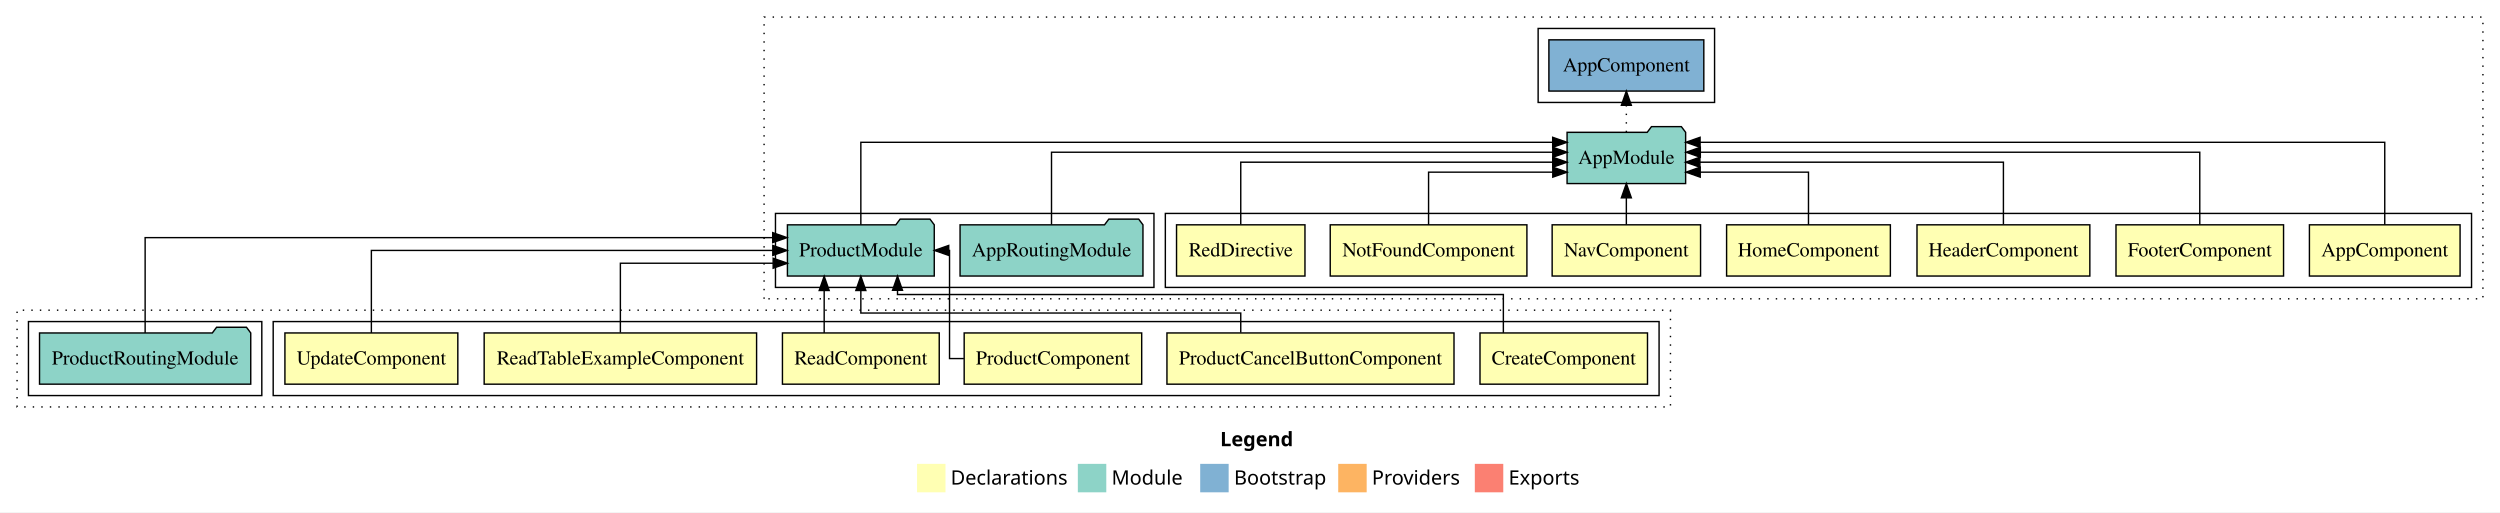
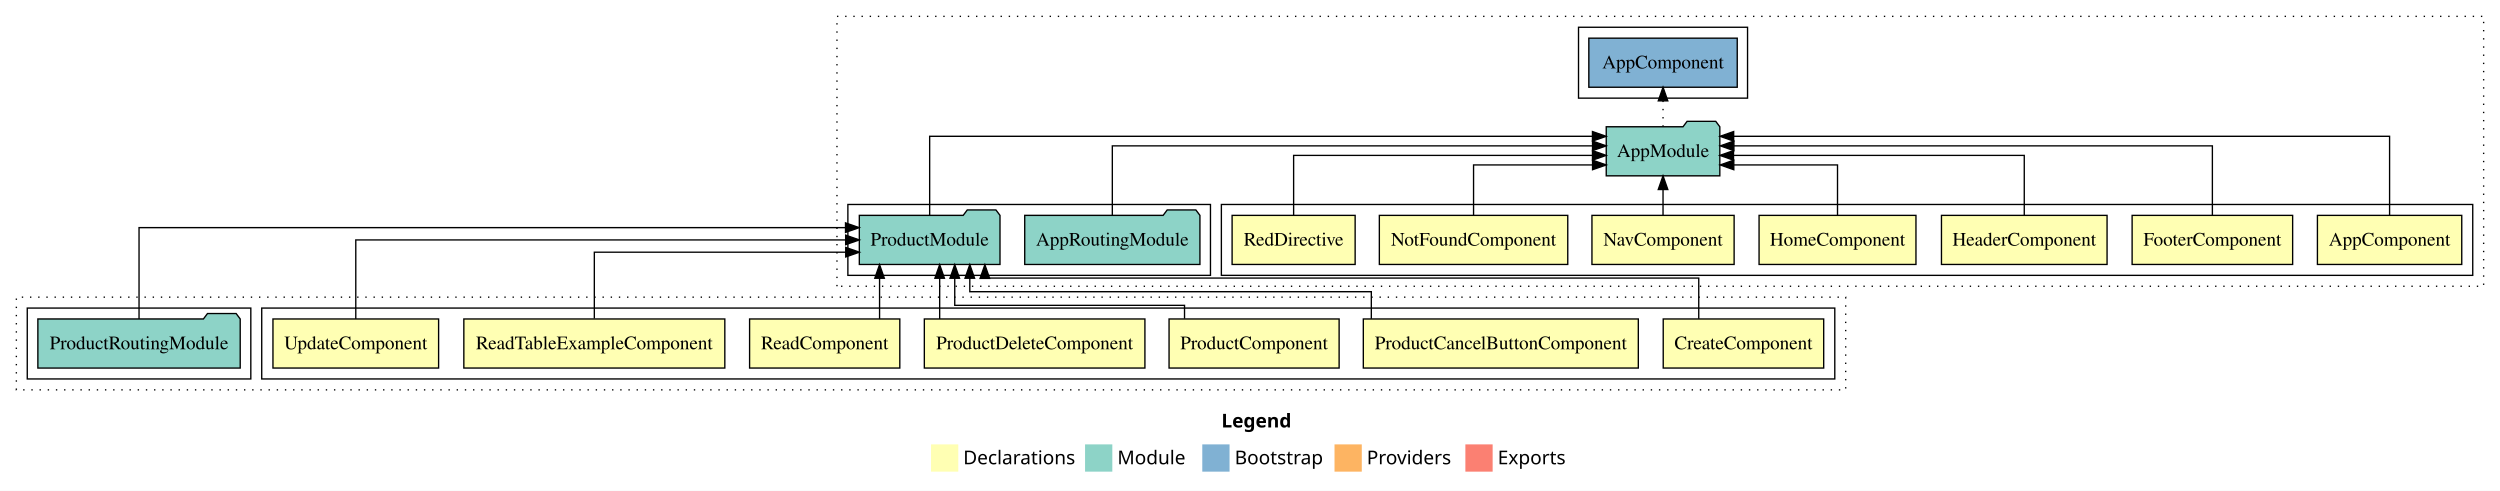
- <svg xmlns="http://www.w3.org/2000/svg" width="1757pt" height="360pt" viewBox="0.00 0.00 1757.00 360.00">
+ <svg xmlns="http://www.w3.org/2000/svg" width="1834pt" height="360pt" viewBox="0.00 0.00 1834.00 360.00">
  <g id="graph0" class="graph" transform="scale(1 1) rotate(0) translate(4 356)">
-     <polygon fill="white" stroke="transparent" points="-4,4 -4,-356 1753,-356 1753,4 -4,4" />
-     <text text-anchor="start" x="853.51" y="-42.4" font-family="sans-serif" font-weight="bold" font-size="14.00">Legend</text>
-     <polygon fill="#ffffb3" stroke="transparent" points="640.5,-10 640.5,-30 660.5,-30 660.5,-10 640.5,-10" />
-     <text text-anchor="start" x="664.13" y="-15.4" font-family="sans-serif" font-size="14.00">  Declarations</text>
-     <polygon fill="#8dd3c7" stroke="transparent" points="753.5,-10 753.5,-30 773.5,-30 773.5,-10 753.5,-10" />
-     <text text-anchor="start" x="777.23" y="-15.4" font-family="sans-serif" font-size="14.00">  Module</text>
-     <polygon fill="#80b1d3" stroke="transparent" points="839.5,-10 839.5,-30 859.5,-30 859.5,-10 839.5,-10" />
-     <text text-anchor="start" x="863.28" y="-15.4" font-family="sans-serif" font-size="14.00">  Bootstrap</text>
-     <polygon fill="#fdb462" stroke="transparent" points="936.5,-10 936.5,-30 956.5,-30 956.5,-10 936.5,-10" />
-     <text text-anchor="start" x="960.17" y="-15.4" font-family="sans-serif" font-size="14.00">  Providers</text>
-     <polygon fill="#fb8072" stroke="transparent" points="1032.5,-10 1032.5,-30 1052.5,-30 1052.5,-10 1032.5,-10" />
-     <text text-anchor="start" x="1056.23" y="-15.4" font-family="sans-serif" font-size="14.00">  Exports</text>
+     <polygon fill="white" stroke="transparent" points="-4,4 -4,-356 1830,-356 1830,4 -4,4" />
+     <text text-anchor="start" x="892.01" y="-42.4" font-family="sans-serif" font-weight="bold" font-size="14.00">Legend</text>
+     <polygon fill="#ffffb3" stroke="transparent" points="679,-10 679,-30 699,-30 699,-10 679,-10" />
+     <text text-anchor="start" x="702.63" y="-15.4" font-family="sans-serif" font-size="14.00">  Declarations</text>
+     <polygon fill="#8dd3c7" stroke="transparent" points="792,-10 792,-30 812,-30 812,-10 792,-10" />
+     <text text-anchor="start" x="815.73" y="-15.4" font-family="sans-serif" font-size="14.00">  Module</text>
+     <polygon fill="#80b1d3" stroke="transparent" points="878,-10 878,-30 898,-30 898,-10 878,-10" />
+     <text text-anchor="start" x="901.78" y="-15.4" font-family="sans-serif" font-size="14.00">  Bootstrap</text>
+     <polygon fill="#fdb462" stroke="transparent" points="975,-10 975,-30 995,-30 995,-10 975,-10" />
+     <text text-anchor="start" x="998.67" y="-15.4" font-family="sans-serif" font-size="14.00">  Providers</text>
+     <polygon fill="#fb8072" stroke="transparent" points="1071,-10 1071,-30 1091,-30 1091,-10 1071,-10" />
+     <text text-anchor="start" x="1094.73" y="-15.4" font-family="sans-serif" font-size="14.00">  Exports</text>
    <g id="clust1" class="cluster">
-       <polygon fill="none" stroke="black" stroke-dasharray="1,5" points="533,-146 533,-344 1741,-344 1741,-146 533,-146" />
+       <polygon fill="none" stroke="black" stroke-dasharray="1,5" points="610,-146 610,-344 1818,-344 1818,-146 610,-146" />
    </g>
    <g id="clust2" class="cluster">
-       <polygon fill="none" stroke="black" points="815,-154 815,-206 1733,-206 1733,-154 815,-154" />
+       <polygon fill="none" stroke="black" points="892,-154 892,-206 1810,-206 1810,-154 892,-154" />
    </g>
    <g id="clust10" class="cluster">
-       <polygon fill="none" stroke="black" points="541,-154 541,-206 807,-206 807,-154 541,-154" />
+       <polygon fill="none" stroke="black" points="618,-154 618,-206 884,-206 884,-154 618,-154" />
    </g>
    <g id="clust12" class="cluster">
-       <polygon fill="none" stroke="black" points="1077,-284 1077,-336 1201,-336 1201,-284 1077,-284" />
+       <polygon fill="none" stroke="black" points="1154,-284 1154,-336 1278,-336 1278,-284 1154,-284" />
    </g>
    <g id="clust20" class="cluster">
-       <polygon fill="none" stroke="black" stroke-dasharray="1,5" points="8,-70 8,-138 1170,-138 1170,-70 8,-70" />
+       <polygon fill="none" stroke="black" stroke-dasharray="1,5" points="8,-70 8,-138 1350,-138 1350,-70 8,-70" />
    </g>
    <g id="clust21" class="cluster">
-       <polygon fill="none" stroke="black" points="188,-78 188,-130 1162,-130 1162,-78 188,-78" />
+       <polygon fill="none" stroke="black" points="188,-78 188,-130 1342,-130 1342,-78 188,-78" />
    </g>
-     <g id="clust28" class="cluster">
+     <g id="clust29" class="cluster">
      <polygon fill="none" stroke="black" points="16,-78 16,-130 180,-130 180,-78 16,-78" />
    </g>
    <g id="node1" class="node">
-       <polygon fill="#ffffb3" stroke="black" points="1724.94,-198 1619.06,-198 1619.06,-162 1724.94,-162 1724.94,-198" />
-       <text text-anchor="middle" x="1672" y="-175.8" font-family="Times,serif" font-size="14.00">AppComponent</text>
+       <polygon fill="#ffffb3" stroke="black" points="1801.94,-198 1696.06,-198 1696.06,-162 1801.94,-162 1801.94,-198" />
+       <text text-anchor="middle" x="1749" y="-175.8" font-family="Times,serif" font-size="14.00">AppComponent</text>
    </g>
    <g id="node8" class="node">
-       <polygon fill="#8dd3c7" stroke="black" points="1180.66,-263 1177.66,-267 1156.66,-267 1153.66,-263 1097.34,-263 1097.34,-227 1180.66,-227 1180.66,-263" />
-       <text text-anchor="middle" x="1139" y="-240.8" font-family="Times,serif" font-size="14.00">AppModule</text>
+       <polygon fill="#8dd3c7" stroke="black" points="1257.66,-263 1254.66,-267 1233.66,-267 1230.66,-263 1174.34,-263 1174.34,-227 1257.66,-227 1257.66,-263" />
+       <text text-anchor="middle" x="1216" y="-240.8" font-family="Times,serif" font-size="14.00">AppModule</text>
    </g>
    <g id="edge1" class="edge">
-       <path fill="none" stroke="black" d="M1672,-198.01C1672,-220.49 1672,-256 1672,-256 1672,-256 1190.82,-256 1190.82,-256" />
-       <polygon fill="black" stroke="black" points="1190.82,-252.5 1180.82,-256 1190.82,-259.5 1190.82,-252.5" />
+       <path fill="none" stroke="black" d="M1749,-198.01C1749,-220.49 1749,-256 1749,-256 1749,-256 1267.82,-256 1267.82,-256" />
+       <polygon fill="black" stroke="black" points="1267.82,-252.5 1257.82,-256 1267.82,-259.5 1267.82,-252.5" />
    </g>
    <g id="node2" class="node">
-       <polygon fill="#ffffb3" stroke="black" points="1600.88,-198 1483.12,-198 1483.12,-162 1600.88,-162 1600.88,-198" />
-       <text text-anchor="middle" x="1542" y="-175.8" font-family="Times,serif" font-size="14.00">FooterComponent</text>
+       <polygon fill="#ffffb3" stroke="black" points="1677.88,-198 1560.12,-198 1560.12,-162 1677.88,-162 1677.88,-198" />
+       <text text-anchor="middle" x="1619" y="-175.8" font-family="Times,serif" font-size="14.00">FooterComponent</text>
    </g>
    <g id="edge2" class="edge">
-       <path fill="none" stroke="black" d="M1542,-198.13C1542,-218.57 1542,-249 1542,-249 1542,-249 1190.99,-249 1190.99,-249" />
-       <polygon fill="black" stroke="black" points="1190.99,-245.5 1180.99,-249 1190.99,-252.5 1190.99,-245.5" />
+       <path fill="none" stroke="black" d="M1619,-198.13C1619,-218.57 1619,-249 1619,-249 1619,-249 1267.99,-249 1267.99,-249" />
+       <polygon fill="black" stroke="black" points="1267.99,-245.5 1257.99,-249 1267.99,-252.5 1267.99,-245.5" />
    </g>
    <g id="node3" class="node">
-       <polygon fill="#ffffb3" stroke="black" points="1464.74,-198 1343.26,-198 1343.26,-162 1464.74,-162 1464.74,-198" />
-       <text text-anchor="middle" x="1404" y="-175.8" font-family="Times,serif" font-size="14.00">HeaderComponent</text>
+       <polygon fill="#ffffb3" stroke="black" points="1541.74,-198 1420.26,-198 1420.26,-162 1541.74,-162 1541.74,-198" />
+       <text text-anchor="middle" x="1481" y="-175.8" font-family="Times,serif" font-size="14.00">HeaderComponent</text>
    </g>
    <g id="edge3" class="edge">
-       <path fill="none" stroke="black" d="M1404,-198.27C1404,-216.56 1404,-242 1404,-242 1404,-242 1190.7,-242 1190.7,-242" />
-       <polygon fill="black" stroke="black" points="1190.7,-238.5 1180.7,-242 1190.7,-245.5 1190.7,-238.5" />
+       <path fill="none" stroke="black" d="M1481,-198.27C1481,-216.56 1481,-242 1481,-242 1481,-242 1267.7,-242 1267.7,-242" />
+       <polygon fill="black" stroke="black" points="1267.7,-238.5 1257.7,-242 1267.7,-245.5 1267.7,-238.5" />
    </g>
    <g id="node4" class="node">
-       <polygon fill="#ffffb3" stroke="black" points="1324.55,-198 1209.45,-198 1209.45,-162 1324.55,-162 1324.55,-198" />
-       <text text-anchor="middle" x="1267" y="-175.8" font-family="Times,serif" font-size="14.00">HomeComponent</text>
+       <polygon fill="#ffffb3" stroke="black" points="1401.55,-198 1286.45,-198 1286.45,-162 1401.55,-162 1401.55,-198" />
+       <text text-anchor="middle" x="1344" y="-175.8" font-family="Times,serif" font-size="14.00">HomeComponent</text>
    </g>
    <g id="edge4" class="edge">
-       <path fill="none" stroke="black" d="M1267,-198.01C1267,-214.05 1267,-235 1267,-235 1267,-235 1190.91,-235 1190.91,-235" />
-       <polygon fill="black" stroke="black" points="1190.91,-231.5 1180.91,-235 1190.91,-238.5 1190.91,-231.5" />
+       <path fill="none" stroke="black" d="M1344,-198.01C1344,-214.05 1344,-235 1344,-235 1344,-235 1267.91,-235 1267.91,-235" />
+       <polygon fill="black" stroke="black" points="1267.91,-231.5 1257.91,-235 1267.91,-238.5 1267.91,-231.5" />
    </g>
    <g id="node5" class="node">
-       <polygon fill="#ffffb3" stroke="black" points="1191.15,-198 1086.85,-198 1086.85,-162 1191.15,-162 1191.15,-198" />
-       <text text-anchor="middle" x="1139" y="-175.8" font-family="Times,serif" font-size="14.00">NavComponent</text>
+       <polygon fill="#ffffb3" stroke="black" points="1268.15,-198 1163.85,-198 1163.85,-162 1268.15,-162 1268.15,-198" />
+       <text text-anchor="middle" x="1216" y="-175.8" font-family="Times,serif" font-size="14.00">NavComponent</text>
    </g>
    <g id="edge5" class="edge">
-       <path fill="none" stroke="black" d="M1139,-198.11C1139,-198.11 1139,-216.99 1139,-216.99" />
-       <polygon fill="black" stroke="black" points="1135.5,-216.99 1139,-226.99 1142.5,-216.99 1135.5,-216.99" />
+       <path fill="none" stroke="black" d="M1216,-198.11C1216,-198.11 1216,-216.99 1216,-216.99" />
+       <polygon fill="black" stroke="black" points="1212.5,-216.99 1216,-226.99 1219.5,-216.99 1212.5,-216.99" />
    </g>
    <g id="node6" class="node">
-       <polygon fill="#ffffb3" stroke="black" points="1069.11,-198 930.89,-198 930.89,-162 1069.11,-162 1069.11,-198" />
-       <text text-anchor="middle" x="1000" y="-175.8" font-family="Times,serif" font-size="14.00">NotFoundComponent</text>
+       <polygon fill="#ffffb3" stroke="black" points="1146.11,-198 1007.89,-198 1007.89,-162 1146.11,-162 1146.11,-198" />
+       <text text-anchor="middle" x="1077" y="-175.8" font-family="Times,serif" font-size="14.00">NotFoundComponent</text>
    </g>
    <g id="edge6" class="edge">
-       <path fill="none" stroke="black" d="M1000,-198.01C1000,-214.05 1000,-235 1000,-235 1000,-235 1087.3,-235 1087.3,-235" />
-       <polygon fill="black" stroke="black" points="1087.3,-238.5 1097.3,-235 1087.3,-231.5 1087.3,-238.5" />
+       <path fill="none" stroke="black" d="M1077,-198.01C1077,-214.05 1077,-235 1077,-235 1077,-235 1164.3,-235 1164.3,-235" />
+       <polygon fill="black" stroke="black" points="1164.3,-238.5 1174.3,-235 1164.3,-231.5 1164.3,-238.5" />
    </g>
    <g id="node7" class="node">
-       <polygon fill="#ffffb3" stroke="black" points="913.13,-198 822.87,-198 822.87,-162 913.13,-162 913.13,-198" />
-       <text text-anchor="middle" x="868" y="-175.8" font-family="Times,serif" font-size="14.00">RedDirective</text>
+       <polygon fill="#ffffb3" stroke="black" points="990.13,-198 899.87,-198 899.87,-162 990.13,-162 990.13,-198" />
+       <text text-anchor="middle" x="945" y="-175.8" font-family="Times,serif" font-size="14.00">RedDirective</text>
    </g>
    <g id="edge7" class="edge">
-       <path fill="none" stroke="black" d="M868,-198.27C868,-216.56 868,-242 868,-242 868,-242 1087.25,-242 1087.25,-242" />
-       <polygon fill="black" stroke="black" points="1087.25,-245.5 1097.25,-242 1087.25,-238.5 1087.25,-245.5" />
+       <path fill="none" stroke="black" d="M945,-198.27C945,-216.56 945,-242 945,-242 945,-242 1164.25,-242 1164.25,-242" />
+       <polygon fill="black" stroke="black" points="1164.25,-245.5 1174.25,-242 1164.25,-238.5 1164.25,-245.5" />
    </g>
    <g id="node11" class="node">
-       <polygon fill="#80b1d3" stroke="black" points="1193.44,-328 1084.56,-328 1084.56,-292 1193.44,-292 1193.44,-328" />
-       <text text-anchor="middle" x="1139" y="-305.8" font-family="Times,serif" font-size="14.00">AppComponent </text>
+       <polygon fill="#80b1d3" stroke="black" points="1270.44,-328 1161.56,-328 1161.56,-292 1270.44,-292 1270.44,-328" />
+       <text text-anchor="middle" x="1216" y="-305.8" font-family="Times,serif" font-size="14.00">AppComponent </text>
    </g>
    <g id="edge10" class="edge">
-       <path fill="none" stroke="black" stroke-dasharray="1,5" d="M1139,-263.11C1139,-263.11 1139,-281.99 1139,-281.99" />
-       <polygon fill="black" stroke="black" points="1135.5,-281.99 1139,-291.99 1142.5,-281.99 1135.5,-281.99" />
+       <path fill="none" stroke="black" stroke-dasharray="1,5" d="M1216,-263.11C1216,-263.11 1216,-281.99 1216,-281.99" />
+       <polygon fill="black" stroke="black" points="1212.5,-281.99 1216,-291.99 1219.5,-281.99 1212.5,-281.99" />
    </g>
    <g id="node9" class="node">
-       <polygon fill="#8dd3c7" stroke="black" points="799.27,-198 796.27,-202 775.27,-202 772.27,-198 670.73,-198 670.73,-162 799.27,-162 799.27,-198" />
-       <text text-anchor="middle" x="735" y="-175.8" font-family="Times,serif" font-size="14.00">AppRoutingModule</text>
+       <polygon fill="#8dd3c7" stroke="black" points="876.27,-198 873.27,-202 852.27,-202 849.27,-198 747.73,-198 747.73,-162 876.27,-162 876.27,-198" />
+       <text text-anchor="middle" x="812" y="-175.8" font-family="Times,serif" font-size="14.00">AppRoutingModule</text>
    </g>
    <g id="edge8" class="edge">
-       <path fill="none" stroke="black" d="M735,-198.13C735,-218.57 735,-249 735,-249 735,-249 1087.29,-249 1087.29,-249" />
-       <polygon fill="black" stroke="black" points="1087.29,-252.5 1097.29,-249 1087.29,-245.5 1087.29,-252.5" />
+       <path fill="none" stroke="black" d="M812,-198.13C812,-218.57 812,-249 812,-249 812,-249 1164.29,-249 1164.29,-249" />
+       <polygon fill="black" stroke="black" points="1164.29,-252.5 1174.29,-249 1164.29,-245.5 1164.29,-252.5" />
    </g>
    <g id="node10" class="node">
-       <polygon fill="#8dd3c7" stroke="black" points="652.6,-198 649.6,-202 628.6,-202 625.6,-198 549.4,-198 549.4,-162 652.6,-162 652.6,-198" />
-       <text text-anchor="middle" x="601" y="-175.8" font-family="Times,serif" font-size="14.00">ProductModule</text>
+       <polygon fill="#8dd3c7" stroke="black" points="729.6,-198 726.6,-202 705.6,-202 702.6,-198 626.4,-198 626.4,-162 729.6,-162 729.6,-198" />
+       <text text-anchor="middle" x="678" y="-175.8" font-family="Times,serif" font-size="14.00">ProductModule</text>
    </g>
    <g id="edge9" class="edge">
-       <path fill="none" stroke="black" d="M601,-198.01C601,-220.49 601,-256 601,-256 601,-256 1087.23,-256 1087.23,-256" />
-       <polygon fill="black" stroke="black" points="1087.23,-259.5 1097.23,-256 1087.23,-252.5 1087.23,-259.5" />
+       <path fill="none" stroke="black" d="M678,-198.01C678,-220.49 678,-256 678,-256 678,-256 1164.23,-256 1164.23,-256" />
+       <polygon fill="black" stroke="black" points="1164.23,-259.5 1174.23,-256 1164.23,-252.5 1164.23,-259.5" />
    </g>
    <g id="node12" class="node">
-       <polygon fill="#ffffb3" stroke="black" points="1153.86,-122 1036.14,-122 1036.14,-86 1153.86,-86 1153.86,-122" />
-       <text text-anchor="middle" x="1095" y="-99.8" font-family="Times,serif" font-size="14.00">CreateComponent</text>
+       <polygon fill="#ffffb3" stroke="black" points="1333.86,-122 1216.14,-122 1216.14,-86 1333.86,-86 1333.86,-122" />
+       <text text-anchor="middle" x="1275" y="-99.8" font-family="Times,serif" font-size="14.00">CreateComponent</text>
    </g>
    <g id="edge11" class="edge">
-       <path fill="none" stroke="black" d="M1052.56,-122.04C1052.56,-134.56 1052.56,-149 1052.56,-149 1052.56,-149 626.77,-149 626.77,-149 626.77,-149 626.77,-151.97 626.77,-151.97" />
-       <polygon fill="black" stroke="black" points="623.27,-151.97 626.77,-161.97 630.27,-151.97 623.27,-151.97" />
+       <path fill="none" stroke="black" d="M1242.2,-122.15C1242.2,-135.74 1242.2,-152 1242.2,-152 1242.2,-152 718.5,-152 718.5,-152 718.5,-152 718.5,-152.98 718.5,-152.98" />
+       <polygon fill="black" stroke="black" points="715,-151.79 718.5,-161.79 722,-151.79 715,-151.79" />
    </g>
    <g id="node13" class="node">
-       <polygon fill="#ffffb3" stroke="black" points="1017.87,-122 816.13,-122 816.13,-86 1017.87,-86 1017.87,-122" />
-       <text text-anchor="middle" x="917" y="-99.8" font-family="Times,serif" font-size="14.00">ProductCancelButtonComponent</text>
+       <polygon fill="#ffffb3" stroke="black" points="1197.87,-122 996.13,-122 996.13,-86 1197.87,-86 1197.87,-122" />
+       <text text-anchor="middle" x="1097" y="-99.8" font-family="Times,serif" font-size="14.00">ProductCancelButtonComponent</text>
    </g>
    <g id="edge12" class="edge">
-       <path fill="none" stroke="black" d="M868,-122.24C868,-129.43 868,-136 868,-136 868,-136 601,-136 601,-136 601,-136 601,-151.85 601,-151.85" />
-       <polygon fill="black" stroke="black" points="597.5,-151.85 601,-161.85 604.5,-151.85 597.5,-151.85" />
+       <path fill="none" stroke="black" d="M1002,-122.11C1002,-131.9 1002,-142 1002,-142 1002,-142 707.45,-142 707.45,-142 707.45,-142 707.45,-151.89 707.45,-151.89" />
+       <polygon fill="black" stroke="black" points="703.95,-151.89 707.45,-161.89 710.95,-151.89 703.95,-151.89" />
    </g>
    <g id="node14" class="node">
-       <polygon fill="#ffffb3" stroke="black" points="798.38,-122 673.62,-122 673.62,-86 798.38,-86 798.38,-122" />
-       <text text-anchor="middle" x="736" y="-99.8" font-family="Times,serif" font-size="14.00">ProductComponent</text>
+       <polygon fill="#ffffb3" stroke="black" points="978.38,-122 853.62,-122 853.62,-86 978.38,-86 978.38,-122" />
+       <text text-anchor="middle" x="916" y="-99.8" font-family="Times,serif" font-size="14.00">ProductComponent</text>
    </g>
    <g id="edge13" class="edge">
-       <path fill="none" stroke="black" d="M673.44,-104C667.32,-104 663.33,-104 663.33,-104 663.33,-104 663.33,-180 663.33,-180 663.33,-180 662.27,-180 662.27,-180" />
-       <polygon fill="black" stroke="black" points="662.76,-176.5 652.76,-180 662.76,-183.5 662.76,-176.5" />
+       <path fill="none" stroke="black" d="M864.97,-122.21C864.97,-127.55 864.97,-132 864.97,-132 864.97,-132 696.4,-132 696.4,-132 696.4,-132 696.4,-151.85 696.4,-151.85" />
+       <polygon fill="black" stroke="black" points="692.9,-151.85 696.4,-161.85 699.9,-151.85 692.9,-151.85" />
    </g>
    <g id="node15" class="node">
+       <polygon fill="#ffffb3" stroke="black" points="835.91,-122 674.09,-122 674.09,-86 835.91,-86 835.91,-122" />
+       <text text-anchor="middle" x="755" y="-99.8" font-family="Times,serif" font-size="14.00">ProductDeleteComponent</text>
+     </g>
+     <g id="edge14" class="edge">
+       <path fill="none" stroke="black" d="M685.34,-122.01C685.34,-122.01 685.34,-151.85 685.34,-151.85" />
+       <polygon fill="black" stroke="black" points="681.84,-151.85 685.34,-161.85 688.84,-151.85 681.84,-151.85" />
+     </g>
+     <g id="node16" class="node">
      <polygon fill="#ffffb3" stroke="black" points="656.1,-122 545.9,-122 545.9,-86 656.1,-86 656.1,-122" />
      <text text-anchor="middle" x="601" y="-99.8" font-family="Times,serif" font-size="14.00">ReadComponent</text>
    </g>
-     <g id="edge14" class="edge">
-       <path fill="none" stroke="black" d="M575.23,-122.01C575.23,-122.01 575.23,-151.85 575.23,-151.85" />
-       <polygon fill="black" stroke="black" points="571.73,-151.85 575.23,-161.85 578.73,-151.85 571.73,-151.85" />
+     <g id="edge15" class="edge">
+       <path fill="none" stroke="black" d="M641.25,-122.01C641.25,-122.01 641.25,-151.85 641.25,-151.85" />
+       <polygon fill="black" stroke="black" points="637.75,-151.85 641.25,-161.85 644.75,-151.85 637.75,-151.85" />
    </g>
-     <g id="node16" class="node">
+     <g id="node17" class="node">
      <polygon fill="#ffffb3" stroke="black" points="527.73,-122 336.27,-122 336.27,-86 527.73,-86 527.73,-122" />
      <text text-anchor="middle" x="432" y="-99.8" font-family="Times,serif" font-size="14.00">ReadTableExampleComponent</text>
    </g>
-     <g id="edge15" class="edge">
-       <path fill="none" stroke="black" d="M432,-122.31C432,-142.15 432,-171 432,-171 432,-171 539.38,-171 539.38,-171" />
-       <polygon fill="black" stroke="black" points="539.38,-174.5 549.38,-171 539.38,-167.5 539.38,-174.5" />
+     <g id="edge16" class="edge">
+       <path fill="none" stroke="black" d="M432,-122.31C432,-142.15 432,-171 432,-171 432,-171 616.43,-171 616.43,-171" />
+       <polygon fill="black" stroke="black" points="616.43,-174.5 626.43,-171 616.43,-167.5 616.43,-174.5" />
    </g>
-     <g id="node17" class="node">
+     <g id="node18" class="node">
      <polygon fill="#ffffb3" stroke="black" points="317.76,-122 196.24,-122 196.24,-86 317.76,-86 317.76,-122" />
      <text text-anchor="middle" x="257" y="-99.8" font-family="Times,serif" font-size="14.00">UpdateComponent</text>
    </g>
-     <g id="edge16" class="edge">
-       <path fill="none" stroke="black" d="M257,-122.01C257,-144.49 257,-180 257,-180 257,-180 539.13,-180 539.13,-180" />
-       <polygon fill="black" stroke="black" points="539.13,-183.5 549.13,-180 539.13,-176.5 539.13,-183.5" />
+     <g id="edge17" class="edge">
+       <path fill="none" stroke="black" d="M257,-122.01C257,-144.49 257,-180 257,-180 257,-180 616.38,-180 616.38,-180" />
+       <polygon fill="black" stroke="black" points="616.38,-183.5 626.38,-180 616.38,-176.5 616.38,-183.5" />
    </g>
-     <g id="node18" class="node">
+     <g id="node19" class="node">
      <polygon fill="#8dd3c7" stroke="black" points="172.22,-122 169.22,-126 148.22,-126 145.22,-122 23.78,-122 23.78,-86 172.22,-86 172.22,-122" />
      <text text-anchor="middle" x="98" y="-99.8" font-family="Times,serif" font-size="14.00">ProductRoutingModule</text>
    </g>
-     <g id="edge17" class="edge">
-       <path fill="none" stroke="black" d="M98,-122.03C98,-146.98 98,-189 98,-189 98,-189 539.06,-189 539.06,-189" />
-       <polygon fill="black" stroke="black" points="539.06,-192.5 549.06,-189 539.06,-185.5 539.06,-192.5" />
+     <g id="edge18" class="edge">
+       <path fill="none" stroke="black" d="M98,-122.03C98,-146.98 98,-189 98,-189 98,-189 616.27,-189 616.27,-189" />
+       <polygon fill="black" stroke="black" points="616.27,-192.5 626.27,-189 616.27,-185.5 616.27,-192.5" />
    </g>
  </g>
</svg>
